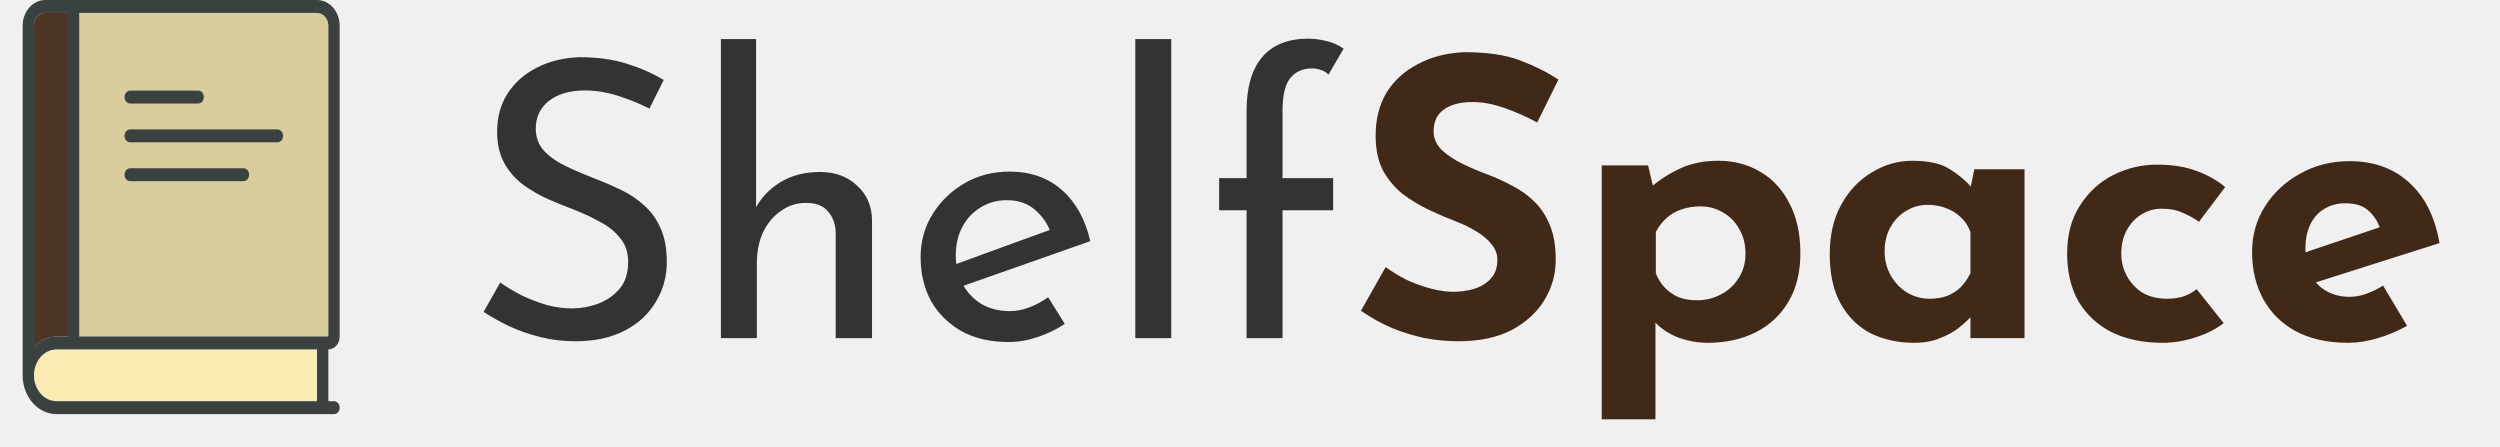
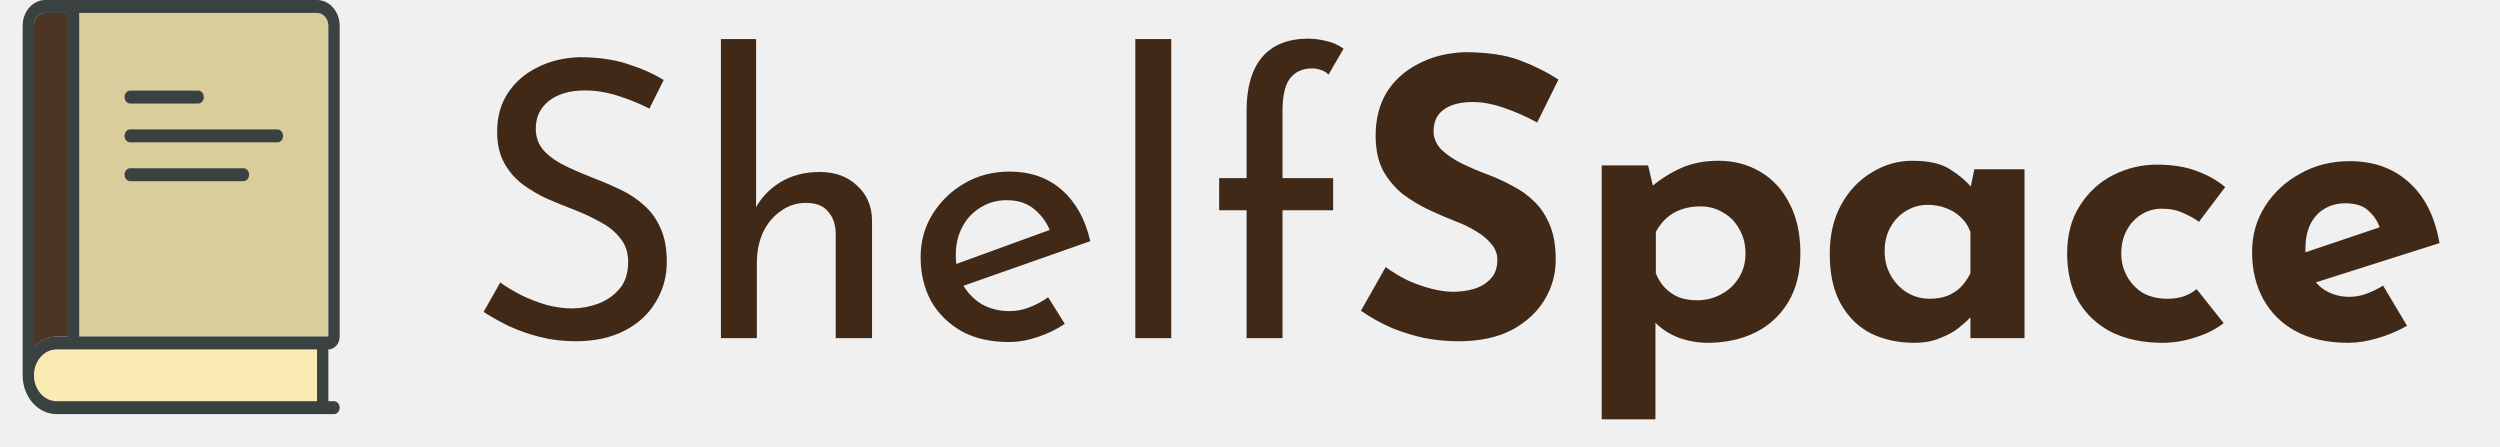
<svg xmlns="http://www.w3.org/2000/svg" width="207" height="37" viewBox="0 0 207 37" fill="none">
-   <path d="M53.771 8.992C52.981 8.587 52.117 8.235 51.179 7.936C50.24 7.637 49.323 7.488 48.427 7.488C47.19 7.488 46.197 7.776 45.451 8.352C44.725 8.928 44.363 9.696 44.363 10.656C44.363 11.381 44.597 12 45.067 12.512C45.536 13.003 46.155 13.429 46.923 13.792C47.691 14.155 48.491 14.496 49.323 14.816C50.048 15.093 50.763 15.403 51.467 15.744C52.171 16.085 52.8 16.512 53.355 17.024C53.931 17.536 54.379 18.165 54.699 18.912C55.04 19.659 55.211 20.587 55.211 21.696C55.211 22.912 54.901 24.021 54.283 25.024C53.685 26.027 52.822 26.816 51.691 27.392C50.56 27.968 49.216 28.256 47.659 28.256C46.635 28.256 45.654 28.139 44.715 27.904C43.797 27.669 42.944 27.371 42.155 27.008C41.365 26.624 40.661 26.229 40.043 25.824L41.419 23.392C41.931 23.755 42.517 24.107 43.179 24.448C43.84 24.768 44.533 25.035 45.259 25.248C45.984 25.44 46.688 25.536 47.371 25.536C48.096 25.536 48.811 25.408 49.515 25.152C50.24 24.875 50.837 24.459 51.307 23.904C51.776 23.349 52.011 22.613 52.011 21.696C52.011 20.907 51.797 20.256 51.371 19.744C50.965 19.211 50.422 18.763 49.739 18.4C49.056 18.016 48.331 17.675 47.563 17.376C46.837 17.099 46.102 16.8 45.355 16.48C44.608 16.139 43.915 15.733 43.275 15.264C42.635 14.773 42.123 14.176 41.739 13.472C41.355 12.768 41.163 11.915 41.163 10.912C41.163 9.696 41.451 8.64 42.027 7.744C42.624 6.827 43.435 6.112 44.459 5.6C45.483 5.067 46.656 4.779 47.979 4.736C49.472 4.736 50.784 4.917 51.915 5.28C53.067 5.643 54.08 6.091 54.955 6.624L53.771 8.992ZM59.692 28V3.232H62.604V17.824L62.54 17.28C62.988 16.405 63.67 15.68 64.588 15.104C65.526 14.528 66.625 14.24 67.884 14.24C69.142 14.24 70.166 14.613 70.956 15.36C71.766 16.085 72.183 17.035 72.204 18.208V28H69.196V19.264C69.174 18.539 68.961 17.952 68.556 17.504C68.172 17.035 67.564 16.8 66.732 16.8C65.964 16.8 65.27 17.024 64.652 17.472C64.033 17.899 63.542 18.485 63.18 19.232C62.839 19.979 62.668 20.832 62.668 21.792V28H59.692ZM83.523 28.32C82.009 28.32 80.707 28.021 79.619 27.424C78.531 26.805 77.689 25.973 77.091 24.928C76.515 23.861 76.227 22.645 76.227 21.28C76.227 19.979 76.558 18.795 77.219 17.728C77.881 16.661 78.766 15.808 79.875 15.168C80.985 14.528 82.222 14.208 83.587 14.208C85.337 14.208 86.787 14.72 87.939 15.744C89.091 16.768 89.87 18.176 90.275 19.968L79.363 23.808L78.659 22.048L87.619 18.784L86.979 19.2C86.723 18.496 86.297 17.888 85.699 17.376C85.102 16.843 84.323 16.576 83.363 16.576C82.553 16.576 81.827 16.779 81.187 17.184C80.547 17.568 80.046 18.101 79.683 18.784C79.321 19.467 79.139 20.245 79.139 21.12C79.139 22.037 79.331 22.848 79.715 23.552C80.099 24.235 80.622 24.779 81.283 25.184C81.966 25.568 82.734 25.76 83.587 25.76C84.163 25.76 84.718 25.653 85.251 25.44C85.806 25.227 86.318 24.949 86.787 24.608L88.163 26.816C87.502 27.264 86.755 27.627 85.923 27.904C85.113 28.181 84.313 28.32 83.523 28.32ZM94.004 3.232H96.98V28H94.004V3.232ZM103.217 28V17.408H100.945V14.752H103.217V9.152C103.217 7.232 103.644 5.76 104.497 4.736C105.372 3.712 106.652 3.2 108.337 3.2C108.785 3.2 109.276 3.264 109.809 3.392C110.364 3.52 110.844 3.733 111.249 4.032L110.001 6.176C109.809 5.984 109.596 5.856 109.361 5.792C109.127 5.707 108.892 5.664 108.657 5.664C107.868 5.664 107.26 5.931 106.833 6.464C106.407 6.997 106.193 7.904 106.193 9.184V14.752H110.385V17.408H106.193V28H103.217Z" fill="#333333" />
-   <path d="M127.278 10.144C126.382 9.653 125.465 9.248 124.526 8.928C123.609 8.608 122.745 8.448 121.934 8.448C120.932 8.448 120.142 8.651 119.566 9.056C118.99 9.461 118.702 10.069 118.702 10.88C118.702 11.435 118.916 11.936 119.342 12.384C119.79 12.811 120.356 13.195 121.038 13.536C121.742 13.877 122.468 14.187 123.214 14.464C123.897 14.72 124.569 15.029 125.23 15.392C125.913 15.733 126.521 16.171 127.054 16.704C127.588 17.216 128.014 17.867 128.334 18.656C128.654 19.424 128.814 20.373 128.814 21.504C128.814 22.699 128.505 23.808 127.886 24.832C127.268 25.856 126.361 26.688 125.166 27.328C123.972 27.947 122.5 28.256 120.75 28.256C119.854 28.256 118.937 28.171 117.998 28C117.081 27.808 116.174 27.531 115.278 27.168C114.382 26.784 113.518 26.304 112.686 25.728L114.734 22.112C115.289 22.517 115.886 22.88 116.526 23.2C117.188 23.499 117.849 23.733 118.51 23.904C119.172 24.075 119.78 24.16 120.334 24.16C120.889 24.16 121.444 24.085 121.998 23.936C122.574 23.765 123.044 23.488 123.406 23.104C123.79 22.72 123.982 22.187 123.982 21.504C123.982 21.035 123.822 20.608 123.502 20.224C123.204 19.84 122.788 19.488 122.254 19.168C121.742 18.848 121.177 18.571 120.558 18.336C119.833 18.059 119.086 17.739 118.318 17.376C117.55 17.013 116.825 16.576 116.142 16.064C115.481 15.531 114.937 14.88 114.51 14.112C114.105 13.323 113.902 12.363 113.902 11.232C113.902 9.867 114.201 8.683 114.798 7.68C115.417 6.677 116.281 5.888 117.39 5.312C118.5 4.715 119.78 4.384 121.23 4.32C123.129 4.32 124.665 4.544 125.838 4.992C127.033 5.44 128.1 5.973 129.038 6.592L127.278 10.144ZM141.391 28.384C140.559 28.384 139.737 28.235 138.927 27.936C138.137 27.616 137.476 27.168 136.943 26.592L137.071 25.28V34.72H132.623V13.696H136.463L137.103 16.416L136.751 15.456C137.476 14.837 138.287 14.325 139.183 13.92C140.079 13.515 141.113 13.312 142.287 13.312C143.588 13.312 144.751 13.621 145.775 14.24C146.799 14.837 147.599 15.712 148.175 16.864C148.772 17.995 149.071 19.36 149.071 20.96C149.071 22.539 148.74 23.883 148.079 24.992C147.417 26.101 146.511 26.944 145.359 27.52C144.207 28.096 142.884 28.384 141.391 28.384ZM140.495 24.864C141.22 24.864 141.881 24.704 142.479 24.384C143.097 24.064 143.588 23.616 143.951 23.04C144.335 22.443 144.527 21.771 144.527 21.024C144.527 20.235 144.356 19.552 144.015 18.976C143.695 18.379 143.247 17.92 142.671 17.6C142.116 17.259 141.497 17.088 140.815 17.088C140.217 17.088 139.684 17.173 139.215 17.344C138.767 17.493 138.361 17.728 137.999 18.048C137.657 18.347 137.359 18.731 137.103 19.2V22.624C137.273 23.072 137.519 23.467 137.839 23.808C138.159 24.149 138.543 24.416 138.991 24.608C139.46 24.779 139.961 24.864 140.495 24.864ZM158.479 28.384C157.178 28.384 155.994 28.128 154.927 27.616C153.882 27.083 153.05 26.272 152.431 25.184C151.813 24.096 151.503 22.709 151.503 21.024C151.503 19.445 151.823 18.08 152.463 16.928C153.103 15.776 153.946 14.891 154.991 14.272C156.037 13.632 157.146 13.312 158.319 13.312C159.706 13.312 160.751 13.547 161.455 14.016C162.181 14.464 162.778 14.965 163.247 15.52L163.055 16.064L163.471 14.016H167.631V28H163.151V24.96L163.503 25.92C163.461 25.92 163.333 26.048 163.119 26.304C162.906 26.539 162.586 26.827 162.159 27.168C161.754 27.488 161.242 27.765 160.623 28C160.026 28.256 159.311 28.384 158.479 28.384ZM159.759 24.736C160.293 24.736 160.773 24.661 161.199 24.512C161.626 24.341 161.999 24.107 162.319 23.808C162.639 23.488 162.917 23.093 163.151 22.624V19.2C162.981 18.731 162.725 18.336 162.383 18.016C162.042 17.675 161.637 17.419 161.167 17.248C160.698 17.056 160.175 16.96 159.599 16.96C158.959 16.96 158.362 17.131 157.807 17.472C157.274 17.792 156.847 18.24 156.527 18.816C156.207 19.392 156.047 20.053 156.047 20.8C156.047 21.547 156.218 22.219 156.559 22.816C156.901 23.413 157.349 23.883 157.903 24.224C158.479 24.565 159.098 24.736 159.759 24.736ZM184.12 26.752C183.501 27.243 182.722 27.637 181.784 27.936C180.866 28.235 179.96 28.384 179.064 28.384C177.464 28.384 176.066 28.096 174.872 27.52C173.698 26.923 172.781 26.08 172.12 24.992C171.48 23.883 171.16 22.549 171.16 20.992C171.16 19.435 171.512 18.112 172.216 17.024C172.92 15.915 173.837 15.072 174.968 14.496C176.12 13.92 177.325 13.632 178.584 13.632C179.842 13.632 180.93 13.803 181.848 14.144C182.786 14.485 183.586 14.933 184.248 15.488L182.072 18.368C181.773 18.133 181.357 17.899 180.824 17.664C180.312 17.408 179.704 17.28 179 17.28C178.381 17.28 177.816 17.44 177.304 17.76C176.792 18.08 176.386 18.517 176.088 19.072C175.789 19.627 175.64 20.267 175.64 20.992C175.64 21.675 175.8 22.304 176.12 22.88C176.44 23.456 176.877 23.915 177.432 24.256C178.008 24.576 178.68 24.736 179.448 24.736C179.938 24.736 180.386 24.672 180.792 24.544C181.218 24.395 181.581 24.192 181.88 23.936L184.12 26.752ZM194.44 28.384C192.733 28.384 191.283 28.064 190.088 27.424C188.915 26.784 188.019 25.899 187.4 24.768C186.781 23.637 186.472 22.336 186.472 20.864C186.472 19.456 186.835 18.187 187.56 17.056C188.285 15.925 189.256 15.029 190.472 14.368C191.688 13.685 193.043 13.344 194.536 13.344C196.541 13.344 198.184 13.931 199.464 15.104C200.765 16.256 201.608 17.931 201.992 20.128L191.112 23.584L190.12 21.152L197.992 18.496L197.064 18.912C196.893 18.357 196.584 17.877 196.136 17.472C195.709 17.045 195.059 16.832 194.184 16.832C193.523 16.832 192.936 16.992 192.424 17.312C191.933 17.611 191.549 18.048 191.272 18.624C191.016 19.179 190.888 19.84 190.888 20.608C190.888 21.483 191.048 22.219 191.368 22.816C191.688 23.392 192.125 23.829 192.68 24.128C193.235 24.427 193.853 24.576 194.536 24.576C195.027 24.576 195.496 24.491 195.944 24.32C196.413 24.149 196.872 23.925 197.32 23.648L199.304 26.976C198.557 27.403 197.747 27.744 196.872 28C196.019 28.256 195.208 28.384 194.44 28.384Z" fill="#412918" />
+   <path d="M53.771 8.992C52.981 8.587 52.117 8.235 51.179 7.936C50.24 7.637 49.323 7.488 48.427 7.488C47.19 7.488 46.197 7.776 45.451 8.352C44.725 8.928 44.363 9.696 44.363 10.656C44.363 11.381 44.597 12 45.067 12.512C45.536 13.003 46.155 13.429 46.923 13.792C47.691 14.155 48.491 14.496 49.323 14.816C50.048 15.093 50.763 15.403 51.467 15.744C52.171 16.085 52.8 16.512 53.355 17.024C53.931 17.536 54.379 18.165 54.699 18.912C55.04 19.659 55.211 20.587 55.211 21.696C55.211 22.912 54.901 24.021 54.283 25.024C53.685 26.027 52.822 26.816 51.691 27.392C50.56 27.968 49.216 28.256 47.659 28.256C46.635 28.256 45.654 28.139 44.715 27.904C43.797 27.669 42.944 27.371 42.155 27.008C41.365 26.624 40.661 26.229 40.043 25.824L41.419 23.392C41.931 23.755 42.517 24.107 43.179 24.448C43.84 24.768 44.533 25.035 45.259 25.248C45.984 25.44 46.688 25.536 47.371 25.536C48.096 25.536 48.811 25.408 49.515 25.152C50.24 24.875 50.837 24.459 51.307 23.904C51.776 23.349 52.011 22.613 52.011 21.696C52.011 20.907 51.797 20.256 51.371 19.744C50.965 19.211 50.422 18.763 49.739 18.4C49.056 18.016 48.331 17.675 47.563 17.376C46.837 17.099 46.102 16.8 45.355 16.48C44.608 16.139 43.915 15.733 43.275 15.264C42.635 14.773 42.123 14.176 41.739 13.472C41.355 12.768 41.163 11.915 41.163 10.912C41.163 9.696 41.451 8.64 42.027 7.744C42.624 6.827 43.435 6.112 44.459 5.6C45.483 5.067 46.656 4.779 47.979 4.736C49.472 4.736 50.784 4.917 51.915 5.28C53.067 5.643 54.08 6.091 54.955 6.624L53.771 8.992ZM59.692 28V3.232H62.604V17.824L62.54 17.28C62.988 16.405 63.67 15.68 64.588 15.104C65.526 14.528 66.625 14.24 67.884 14.24C69.142 14.24 70.166 14.613 70.956 15.36C71.766 16.085 72.183 17.035 72.204 18.208V28H69.196V19.264C69.174 18.539 68.961 17.952 68.556 17.504C68.172 17.035 67.564 16.8 66.732 16.8C65.964 16.8 65.27 17.024 64.652 17.472C64.033 17.899 63.542 18.485 63.18 19.232C62.839 19.979 62.668 20.832 62.668 21.792V28H59.692ZM83.523 28.32C82.009 28.32 80.707 28.021 79.619 27.424C78.531 26.805 77.689 25.973 77.091 24.928C76.515 23.861 76.227 22.645 76.227 21.28C76.227 19.979 76.558 18.795 77.219 17.728C77.881 16.661 78.766 15.808 79.875 15.168C80.985 14.528 82.222 14.208 83.587 14.208C85.337 14.208 86.787 14.72 87.939 15.744C89.091 16.768 89.87 18.176 90.275 19.968L79.363 23.808L78.659 22.048L87.619 18.784L86.979 19.2C86.723 18.496 86.297 17.888 85.699 17.376C85.102 16.843 84.323 16.576 83.363 16.576C82.553 16.576 81.827 16.779 81.187 17.184C80.547 17.568 80.046 18.101 79.683 18.784C79.321 19.467 79.139 20.245 79.139 21.12C79.139 22.037 79.331 22.848 79.715 23.552C80.099 24.235 80.622 24.779 81.283 25.184C81.966 25.568 82.734 25.76 83.587 25.76C84.163 25.76 84.718 25.653 85.251 25.44C85.806 25.227 86.318 24.949 86.787 24.608L88.163 26.816C87.502 27.264 86.755 27.627 85.923 27.904C85.113 28.181 84.313 28.32 83.523 28.32ZM94.004 3.232H96.98V28H94.004V3.232ZM103.217 28V17.408H100.945V14.752H103.217V9.152C103.217 7.232 103.644 5.76 104.497 4.736C105.372 3.712 106.652 3.2 108.337 3.2C108.785 3.2 109.276 3.264 109.809 3.392C110.364 3.52 110.844 3.733 111.249 4.032L110.001 6.176C109.809 5.984 109.596 5.856 109.361 5.792C109.127 5.707 108.892 5.664 108.657 5.664C107.868 5.664 107.26 5.931 106.833 6.464C106.407 6.997 106.193 7.904 106.193 9.184V14.752H110.385V17.408H106.193V28H103.217ZM127.278 10.144C126.382 9.653 125.465 9.248 124.526 8.928C123.609 8.608 122.745 8.448 121.934 8.448C120.932 8.448 120.142 8.651 119.566 9.056C118.99 9.461 118.702 10.069 118.702 10.88C118.702 11.435 118.916 11.936 119.342 12.384C119.79 12.811 120.356 13.195 121.038 13.536C121.742 13.877 122.468 14.187 123.214 14.464C123.897 14.72 124.569 15.029 125.23 15.392C125.913 15.733 126.521 16.171 127.054 16.704C127.588 17.216 128.014 17.867 128.334 18.656C128.654 19.424 128.814 20.373 128.814 21.504C128.814 22.699 128.505 23.808 127.886 24.832C127.268 25.856 126.361 26.688 125.166 27.328C123.972 27.947 122.5 28.256 120.75 28.256C119.854 28.256 118.937 28.171 117.998 28C117.081 27.808 116.174 27.531 115.278 27.168C114.382 26.784 113.518 26.304 112.686 25.728L114.734 22.112C115.289 22.517 115.886 22.88 116.526 23.2C117.188 23.499 117.849 23.733 118.51 23.904C119.172 24.075 119.78 24.16 120.334 24.16C120.889 24.16 121.444 24.085 121.998 23.936C122.574 23.765 123.044 23.488 123.406 23.104C123.79 22.72 123.982 22.187 123.982 21.504C123.982 21.035 123.822 20.608 123.502 20.224C123.204 19.84 122.788 19.488 122.254 19.168C121.742 18.848 121.177 18.571 120.558 18.336C119.833 18.059 119.086 17.739 118.318 17.376C117.55 17.013 116.825 16.576 116.142 16.064C115.481 15.531 114.937 14.88 114.51 14.112C114.105 13.323 113.902 12.363 113.902 11.232C113.902 9.867 114.201 8.683 114.798 7.68C115.417 6.677 116.281 5.888 117.39 5.312C118.5 4.715 119.78 4.384 121.23 4.32C123.129 4.32 124.665 4.544 125.838 4.992C127.033 5.44 128.1 5.973 129.038 6.592L127.278 10.144ZM141.391 28.384C140.559 28.384 139.737 28.235 138.927 27.936C138.137 27.616 137.476 27.168 136.943 26.592L137.071 25.28V34.72H132.623V13.696H136.463L137.103 16.416L136.751 15.456C137.476 14.837 138.287 14.325 139.183 13.92C140.079 13.515 141.113 13.312 142.287 13.312C143.588 13.312 144.751 13.621 145.775 14.24C146.799 14.837 147.599 15.712 148.175 16.864C148.772 17.995 149.071 19.36 149.071 20.96C149.071 22.539 148.74 23.883 148.079 24.992C147.417 26.101 146.511 26.944 145.359 27.52C144.207 28.096 142.884 28.384 141.391 28.384ZM140.495 24.864C141.22 24.864 141.881 24.704 142.479 24.384C143.097 24.064 143.588 23.616 143.951 23.04C144.335 22.443 144.527 21.771 144.527 21.024C144.527 20.235 144.356 19.552 144.015 18.976C143.695 18.379 143.247 17.92 142.671 17.6C142.116 17.259 141.497 17.088 140.815 17.088C140.217 17.088 139.684 17.173 139.215 17.344C138.767 17.493 138.361 17.728 137.999 18.048C137.657 18.347 137.359 18.731 137.103 19.2V22.624C137.273 23.072 137.519 23.467 137.839 23.808C138.159 24.149 138.543 24.416 138.991 24.608C139.46 24.779 139.961 24.864 140.495 24.864ZM158.479 28.384C157.178 28.384 155.994 28.128 154.927 27.616C153.882 27.083 153.05 26.272 152.431 25.184C151.813 24.096 151.503 22.709 151.503 21.024C151.503 19.445 151.823 18.08 152.463 16.928C153.103 15.776 153.946 14.891 154.991 14.272C156.037 13.632 157.146 13.312 158.319 13.312C159.706 13.312 160.751 13.547 161.455 14.016C162.181 14.464 162.778 14.965 163.247 15.52L163.055 16.064L163.471 14.016H167.631V28H163.151V24.96L163.503 25.92C163.461 25.92 163.333 26.048 163.119 26.304C162.906 26.539 162.586 26.827 162.159 27.168C161.754 27.488 161.242 27.765 160.623 28C160.026 28.256 159.311 28.384 158.479 28.384ZM159.759 24.736C160.293 24.736 160.773 24.661 161.199 24.512C161.626 24.341 161.999 24.107 162.319 23.808C162.639 23.488 162.917 23.093 163.151 22.624V19.2C162.981 18.731 162.725 18.336 162.383 18.016C162.042 17.675 161.637 17.419 161.167 17.248C160.698 17.056 160.175 16.96 159.599 16.96C158.959 16.96 158.362 17.131 157.807 17.472C157.274 17.792 156.847 18.24 156.527 18.816C156.207 19.392 156.047 20.053 156.047 20.8C156.047 21.547 156.218 22.219 156.559 22.816C156.901 23.413 157.349 23.883 157.903 24.224C158.479 24.565 159.098 24.736 159.759 24.736ZM184.12 26.752C183.501 27.243 182.722 27.637 181.784 27.936C180.866 28.235 179.96 28.384 179.064 28.384C177.464 28.384 176.066 28.096 174.872 27.52C173.698 26.923 172.781 26.08 172.12 24.992C171.48 23.883 171.16 22.549 171.16 20.992C171.16 19.435 171.512 18.112 172.216 17.024C172.92 15.915 173.837 15.072 174.968 14.496C176.12 13.92 177.325 13.632 178.584 13.632C179.842 13.632 180.93 13.803 181.848 14.144C182.786 14.485 183.586 14.933 184.248 15.488L182.072 18.368C181.773 18.133 181.357 17.899 180.824 17.664C180.312 17.408 179.704 17.28 179 17.28C178.381 17.28 177.816 17.44 177.304 17.76C176.792 18.08 176.386 18.517 176.088 19.072C175.789 19.627 175.64 20.267 175.64 20.992C175.64 21.675 175.8 22.304 176.12 22.88C176.44 23.456 176.877 23.915 177.432 24.256C178.008 24.576 178.68 24.736 179.448 24.736C179.938 24.736 180.386 24.672 180.792 24.544C181.218 24.395 181.581 24.192 181.88 23.936L184.12 26.752ZM194.44 28.384C192.733 28.384 191.283 28.064 190.088 27.424C188.915 26.784 188.019 25.899 187.4 24.768C186.781 23.637 186.472 22.336 186.472 20.864C186.472 19.456 186.835 18.187 187.56 17.056C188.285 15.925 189.256 15.029 190.472 14.368C191.688 13.685 193.043 13.344 194.536 13.344C196.541 13.344 198.184 13.931 199.464 15.104C200.765 16.256 201.608 17.931 201.992 20.128L191.112 23.584L190.12 21.152L197.992 18.496L197.064 18.912C196.893 18.357 196.584 17.877 196.136 17.472C195.709 17.045 195.059 16.832 194.184 16.832C193.523 16.832 192.936 16.992 192.424 17.312C191.933 17.611 191.549 18.048 191.272 18.624C191.016 19.179 190.888 19.84 190.888 20.608C190.888 21.483 191.048 22.219 191.368 22.816C191.688 23.392 192.125 23.829 192.68 24.128C193.235 24.427 193.853 24.576 194.536 24.576C195.027 24.576 195.496 24.491 195.944 24.32C196.413 24.149 196.872 23.925 197.32 23.648L199.304 26.976C198.557 27.403 197.747 27.744 196.872 28C196.019 28.256 195.208 28.384 194.44 28.384Z" fill="#412918" />
  <g clip-path="url(#clip0_202_40)">
    <path d="M26.25 33.218H4.688C3.652 33.218 2.812 32.259 2.812 31.075C2.812 29.892 3.652 28.932 4.688 28.932H26.25V33.218Z" fill="#F9EBB2" />
    <path d="M2.812 2.143V28.684C3.31 28.174 3.966 27.861 4.688 27.861H5.625V1.072H3.75C3.232 1.072 2.812 1.552 2.812 2.143Z" fill="#573B27" />
    <path d="M26.25 1.072H6.562V27.861H26.25H27.188V26.789V2.143C27.188 1.552 26.767 1.072 26.25 1.072Z" fill="#D9CD9C" />
    <path d="M28.125 27.861V2.143C28.125 0.959 27.286 0 26.25 0H3.75C2.714 0 1.875 0.959 1.875 2.143V31.075C1.875 32.85 3.135 34.29 4.688 34.29H27.656C27.916 34.29 28.125 34.05 28.125 33.754C28.125 33.458 27.916 33.218 27.656 33.218H27.188V28.932C27.705 28.932 28.125 28.452 28.125 27.861ZM2.812 2.143C2.812 1.552 3.232 1.072 3.75 1.072H5.625V27.861H4.688C3.966 27.861 3.31 28.174 2.812 28.684V2.143ZM26.25 33.218H4.688C3.652 33.218 2.812 32.259 2.812 31.075C2.812 29.892 3.652 28.932 4.688 28.932H26.25V33.218ZM26.25 27.861H6.562V1.072H26.25C26.767 1.072 27.188 1.552 27.188 2.143V26.789V27.861H26.25Z" fill="#394240" />
    <path d="M20.156 13.93H10.781C10.522 13.93 10.312 14.17 10.312 14.466C10.312 14.762 10.522 15.002 10.781 15.002H20.156C20.416 15.002 20.625 14.762 20.625 14.466C20.625 14.17 20.416 13.93 20.156 13.93Z" fill="#394240" />
    <path d="M22.969 10.716H10.781C10.522 10.716 10.312 10.955 10.312 11.251C10.312 11.548 10.522 11.787 10.781 11.787H22.969C23.228 11.787 23.438 11.548 23.438 11.251C23.438 10.955 23.228 10.716 22.969 10.716Z" fill="#394240" />
    <path d="M10.781 8.572H16.406C16.666 8.572 16.875 8.333 16.875 8.037C16.875 7.74 16.666 7.501 16.406 7.501H10.781C10.522 7.501 10.312 7.74 10.312 8.037C10.312 8.333 10.522 8.572 10.781 8.572Z" fill="#394240" />
    <path opacity="0.2" d="M2.812 2.143V28.684C3.31 28.174 3.966 27.861 4.688 27.861H5.625V1.072H3.75C3.232 1.072 2.812 1.552 2.812 2.143Z" fill="#231F20" />
  </g>
  <defs>
    <clipPath id="clip0_202_40">
      <rect width="30" height="34.29" fill="white" />
    </clipPath>
  </defs>
</svg>
